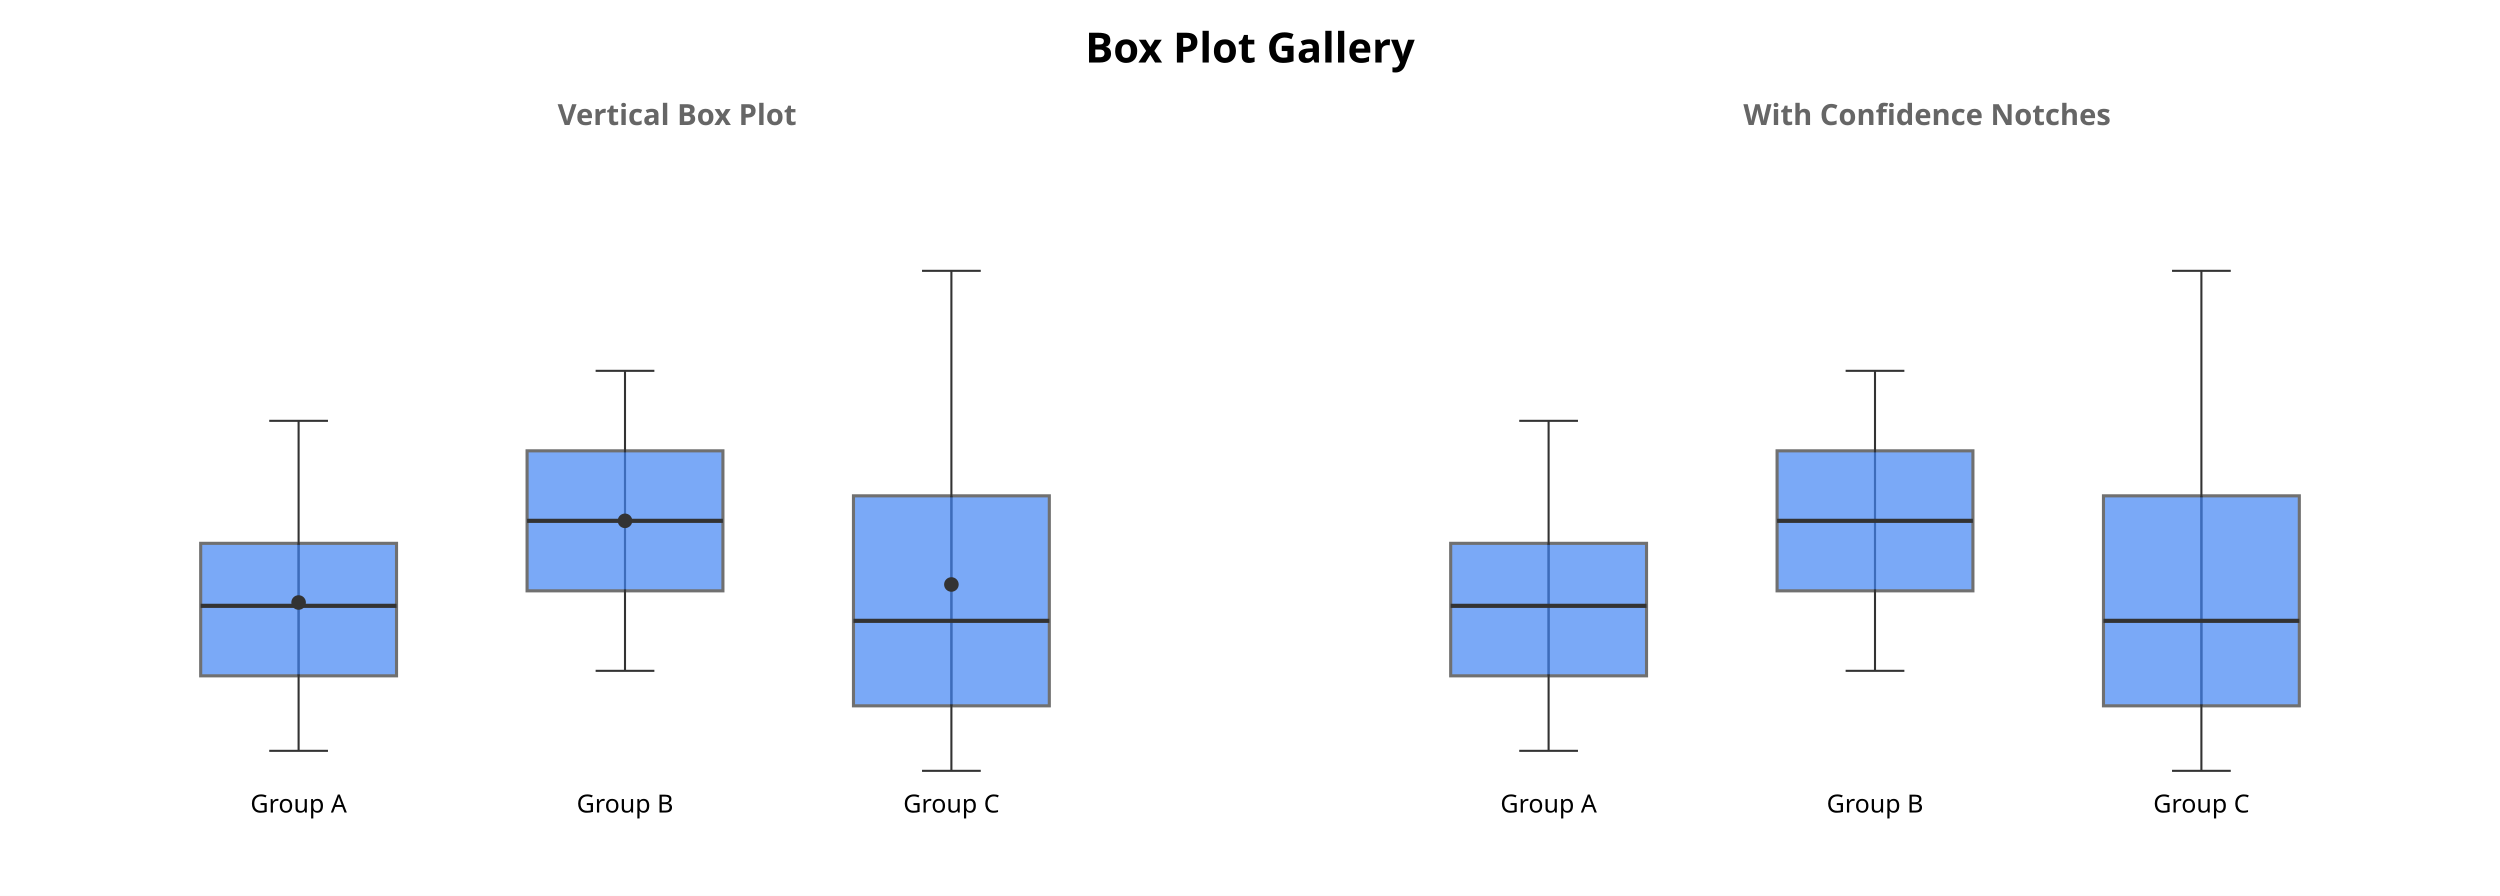
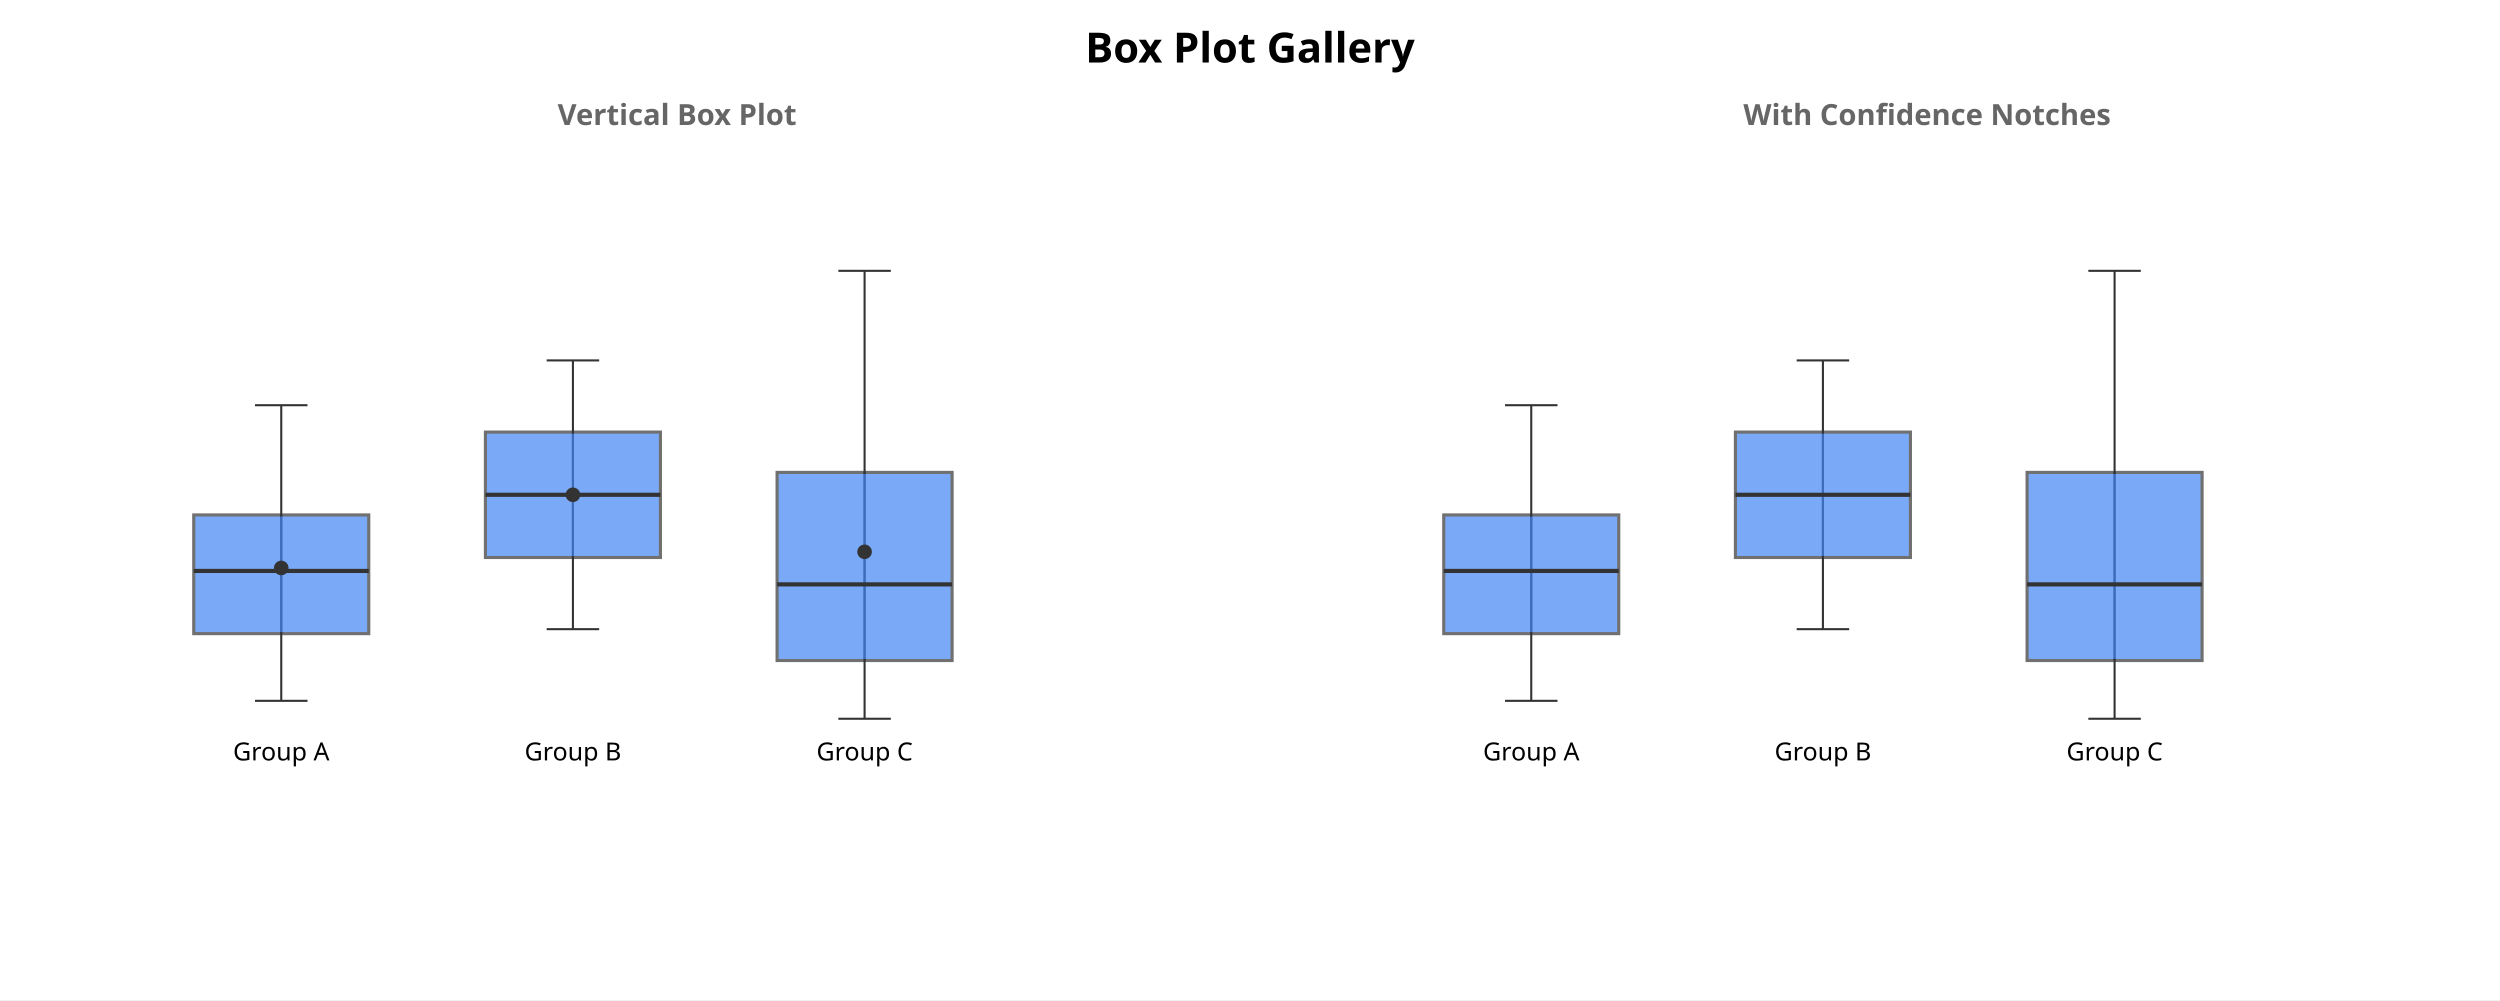
- <svg xmlns="http://www.w3.org/2000/svg" width="1200" height="430" viewBox="0 0 1200 430">
-   <rect x="0.00" y="0.00" width="1200.00" height="430.00" fill="#ffffff" />
+ <svg xmlns="http://www.w3.org/2000/svg" width="1200" height="480" viewBox="0 0 1200 480">
+   <rect x="0.00" y="0.00" width="1200.00" height="480.00" fill="#ffffff" />
  <text x="600.00" y="30.00" fill="#000000" text-anchor="middle" font-family="sans-serif" font-size="20.00px" font-weight="bold">Box Plot Gallery</text>
-   <g transform="translate(25, 60)">
+   <g transform="translate(25.00, 60.00)">
    <text x="300.00" y="0.00" fill="#666" text-anchor="middle" font-family="sans-serif" font-size="14.00px" font-weight="bold">Vertical Box Plot</text>
-     <g transform="translate(0, 30)">
-       <line x1="118.33" y1="270.40" x2="118.33" y2="170.80" stroke="#333" stroke-width="1.00" />
-       <line x1="118.33" y1="112.00" x2="118.33" y2="234.40" stroke="#333" stroke-width="1.00" />
-       <line x1="104.23" y1="270.40" x2="132.43" y2="270.40" stroke="#333" stroke-width="1.00" />
-       <line x1="104.23" y1="112.00" x2="132.43" y2="112.00" stroke="#333" stroke-width="1.00" />
-       <rect x="71.33" y="170.80" width="94.00" height="63.60" fill="#4285f4" stroke="#333" stroke-width="1.50" opacity="0.70" />
-       <line x1="71.33" y1="200.80" x2="165.33" y2="200.80" stroke="#333" stroke-width="2.00" />
-       <circle cx="118.33" cy="199.20" r="3.00" fill="#333" stroke="#333" />
-       <text x="118.33" y="300.00" text-anchor="middle" font-family="sans-serif" font-size="12.00px">Group A</text>
-       <line x1="275.00" y1="232.00" x2="275.00" y2="126.40" stroke="#333" stroke-width="1.00" />
-       <line x1="275.00" y1="88.00" x2="275.00" y2="193.60" stroke="#333" stroke-width="1.00" />
-       <line x1="260.90" y1="232.00" x2="289.10" y2="232.00" stroke="#333" stroke-width="1.00" />
-       <line x1="260.90" y1="88.00" x2="289.10" y2="88.00" stroke="#333" stroke-width="1.00" />
-       <rect x="228.00" y="126.40" width="94.00" height="67.20" fill="#4285f4" stroke="#333" stroke-width="1.50" opacity="0.70" />
-       <line x1="228.00" y1="160.00" x2="322.00" y2="160.00" stroke="#333" stroke-width="2.00" />
-       <circle cx="275.00" cy="160.00" r="3.00" fill="#333" stroke="#333" />
-       <text x="275.00" y="300.00" text-anchor="middle" font-family="sans-serif" font-size="12.00px">Group B</text>
-       <line x1="431.67" y1="280.00" x2="431.67" y2="148.00" stroke="#333" stroke-width="1.00" />
-       <line x1="431.67" y1="40.00" x2="431.67" y2="248.80" stroke="#333" stroke-width="1.00" />
-       <line x1="417.57" y1="280.00" x2="445.77" y2="280.00" stroke="#333" stroke-width="1.00" />
-       <line x1="417.57" y1="40.00" x2="445.77" y2="40.00" stroke="#333" stroke-width="1.00" />
-       <rect x="384.67" y="148.00" width="94.00" height="100.80" fill="#4285f4" stroke="#333" stroke-width="1.50" opacity="0.70" />
-       <line x1="384.67" y1="208.00" x2="478.67" y2="208.00" stroke="#333" stroke-width="2.00" />
-       <circle cx="431.67" cy="190.55" r="3.00" fill="#333" stroke="#333" />
-       <text x="431.67" y="300.00" text-anchor="middle" font-family="sans-serif" font-size="12.00px">Group C</text>
+     <g transform="translate(0, 30.00)">
+       <line x1="110.00" y1="246.40" x2="110.00" y2="157.17" stroke="#333" stroke-width="1.00" />
+       <line x1="110.00" y1="104.50" x2="110.00" y2="214.15" stroke="#333" stroke-width="1.00" />
+       <line x1="97.40" y1="246.40" x2="122.60" y2="246.40" stroke="#333" stroke-width="1.00" />
+       <line x1="97.40" y1="104.50" x2="122.60" y2="104.50" stroke="#333" stroke-width="1.00" />
+       <rect x="68.00" y="157.17" width="84.00" height="56.98" fill="#4285f4" stroke="#333" stroke-width="1.50" opacity="0.70" />
+       <line x1="68.00" y1="184.05" x2="152.00" y2="184.05" stroke="#333" stroke-width="2.00" />
+       <circle cx="110.00" cy="182.62" r="3.00" fill="#333" stroke="#333" />
+       <text x="110.00" y="275.00" text-anchor="middle" font-family="sans-serif" font-size="12.00px">Group A</text>
+       <line x1="250.00" y1="212.00" x2="250.00" y2="117.40" stroke="#333" stroke-width="1.00" />
+       <line x1="250.00" y1="83.00" x2="250.00" y2="177.60" stroke="#333" stroke-width="1.00" />
+       <line x1="237.40" y1="212.00" x2="262.60" y2="212.00" stroke="#333" stroke-width="1.00" />
+       <line x1="237.40" y1="83.00" x2="262.60" y2="83.00" stroke="#333" stroke-width="1.00" />
+       <rect x="208.00" y="117.40" width="84.00" height="60.20" fill="#4285f4" stroke="#333" stroke-width="1.50" opacity="0.70" />
+       <line x1="208.00" y1="147.50" x2="292.00" y2="147.50" stroke="#333" stroke-width="2.00" />
+       <circle cx="250.00" cy="147.50" r="3.00" fill="#333" stroke="#333" />
+       <text x="250.00" y="275.00" text-anchor="middle" font-family="sans-serif" font-size="12.00px">Group B</text>
+       <line x1="390.00" y1="255.00" x2="390.00" y2="136.75" stroke="#333" stroke-width="1.00" />
+       <line x1="390.00" y1="40.00" x2="390.00" y2="227.05" stroke="#333" stroke-width="1.00" />
+       <line x1="377.40" y1="255.00" x2="402.60" y2="255.00" stroke="#333" stroke-width="1.00" />
+       <line x1="377.40" y1="40.00" x2="402.60" y2="40.00" stroke="#333" stroke-width="1.00" />
+       <rect x="348.00" y="136.75" width="84.00" height="90.30" fill="#4285f4" stroke="#333" stroke-width="1.50" opacity="0.70" />
+       <line x1="348.00" y1="190.50" x2="432.00" y2="190.50" stroke="#333" stroke-width="2.00" />
+       <circle cx="390.00" cy="174.86" r="3.00" fill="#333" stroke="#333" />
+       <text x="390.00" y="275.00" text-anchor="middle" font-family="sans-serif" font-size="12.00px">Group C</text>
    </g>
  </g>
-   <g transform="translate(625, 60)">
+   <g transform="translate(625.00, 60.00)">
    <text x="300.00" y="0.00" fill="#666" text-anchor="middle" font-family="sans-serif" font-size="14.00px" font-weight="bold">With Confidence Notches</text>
-     <g transform="translate(0, 30)">
-       <line x1="118.33" y1="270.40" x2="118.33" y2="170.80" stroke="#333" stroke-width="1.00" />
-       <line x1="118.33" y1="112.00" x2="118.33" y2="234.40" stroke="#333" stroke-width="1.00" />
-       <line x1="104.23" y1="270.40" x2="132.43" y2="270.40" stroke="#333" stroke-width="1.00" />
-       <line x1="104.23" y1="112.00" x2="132.43" y2="112.00" stroke="#333" stroke-width="1.00" />
-       <rect x="71.33" y="170.80" width="94.00" height="63.60" fill="#4285f4" stroke="#333" stroke-width="1.50" opacity="0.70" />
-       <line x1="71.33" y1="200.80" x2="165.33" y2="200.80" stroke="#333" stroke-width="2.00" />
-       <text x="118.33" y="300.00" text-anchor="middle" font-family="sans-serif" font-size="12.00px">Group A</text>
-       <line x1="275.00" y1="232.00" x2="275.00" y2="126.40" stroke="#333" stroke-width="1.00" />
-       <line x1="275.00" y1="88.00" x2="275.00" y2="193.60" stroke="#333" stroke-width="1.00" />
-       <line x1="260.90" y1="232.00" x2="289.10" y2="232.00" stroke="#333" stroke-width="1.00" />
-       <line x1="260.90" y1="88.00" x2="289.10" y2="88.00" stroke="#333" stroke-width="1.00" />
-       <rect x="228.00" y="126.40" width="94.00" height="67.20" fill="#4285f4" stroke="#333" stroke-width="1.50" opacity="0.70" />
-       <line x1="228.00" y1="160.00" x2="322.00" y2="160.00" stroke="#333" stroke-width="2.00" />
-       <text x="275.00" y="300.00" text-anchor="middle" font-family="sans-serif" font-size="12.00px">Group B</text>
-       <line x1="431.67" y1="280.00" x2="431.67" y2="148.00" stroke="#333" stroke-width="1.00" />
-       <line x1="431.67" y1="40.00" x2="431.67" y2="248.80" stroke="#333" stroke-width="1.00" />
-       <line x1="417.57" y1="280.00" x2="445.77" y2="280.00" stroke="#333" stroke-width="1.00" />
-       <line x1="417.57" y1="40.00" x2="445.77" y2="40.00" stroke="#333" stroke-width="1.00" />
-       <rect x="384.67" y="148.00" width="94.00" height="100.80" fill="#4285f4" stroke="#333" stroke-width="1.50" opacity="0.70" />
-       <line x1="384.67" y1="208.00" x2="478.67" y2="208.00" stroke="#333" stroke-width="2.00" />
-       <text x="431.67" y="300.00" text-anchor="middle" font-family="sans-serif" font-size="12.00px">Group C</text>
+     <g transform="translate(0, 30.00)">
+       <line x1="110.00" y1="246.40" x2="110.00" y2="157.17" stroke="#333" stroke-width="1.00" />
+       <line x1="110.00" y1="104.50" x2="110.00" y2="214.15" stroke="#333" stroke-width="1.00" />
+       <line x1="97.40" y1="246.40" x2="122.60" y2="246.40" stroke="#333" stroke-width="1.00" />
+       <line x1="97.40" y1="104.50" x2="122.60" y2="104.50" stroke="#333" stroke-width="1.00" />
+       <rect x="68.00" y="157.17" width="84.00" height="56.98" fill="#4285f4" stroke="#333" stroke-width="1.50" opacity="0.70" />
+       <line x1="68.00" y1="184.05" x2="152.00" y2="184.05" stroke="#333" stroke-width="2.00" />
+       <text x="110.00" y="275.00" text-anchor="middle" font-family="sans-serif" font-size="12.00px">Group A</text>
+       <line x1="250.00" y1="212.00" x2="250.00" y2="117.40" stroke="#333" stroke-width="1.00" />
+       <line x1="250.00" y1="83.00" x2="250.00" y2="177.60" stroke="#333" stroke-width="1.00" />
+       <line x1="237.40" y1="212.00" x2="262.60" y2="212.00" stroke="#333" stroke-width="1.00" />
+       <line x1="237.40" y1="83.00" x2="262.60" y2="83.00" stroke="#333" stroke-width="1.00" />
+       <rect x="208.00" y="117.40" width="84.00" height="60.20" fill="#4285f4" stroke="#333" stroke-width="1.50" opacity="0.70" />
+       <line x1="208.00" y1="147.50" x2="292.00" y2="147.50" stroke="#333" stroke-width="2.00" />
+       <text x="250.00" y="275.00" text-anchor="middle" font-family="sans-serif" font-size="12.00px">Group B</text>
+       <line x1="390.00" y1="255.00" x2="390.00" y2="136.75" stroke="#333" stroke-width="1.00" />
+       <line x1="390.00" y1="40.00" x2="390.00" y2="227.05" stroke="#333" stroke-width="1.00" />
+       <line x1="377.40" y1="255.00" x2="402.60" y2="255.00" stroke="#333" stroke-width="1.00" />
+       <line x1="377.40" y1="40.00" x2="402.60" y2="40.00" stroke="#333" stroke-width="1.00" />
+       <rect x="348.00" y="136.75" width="84.00" height="90.30" fill="#4285f4" stroke="#333" stroke-width="1.50" opacity="0.70" />
+       <line x1="348.00" y1="190.50" x2="432.00" y2="190.50" stroke="#333" stroke-width="2.00" />
+       <text x="390.00" y="275.00" text-anchor="middle" font-family="sans-serif" font-size="12.00px">Group C</text>
    </g>
  </g>
</svg>
